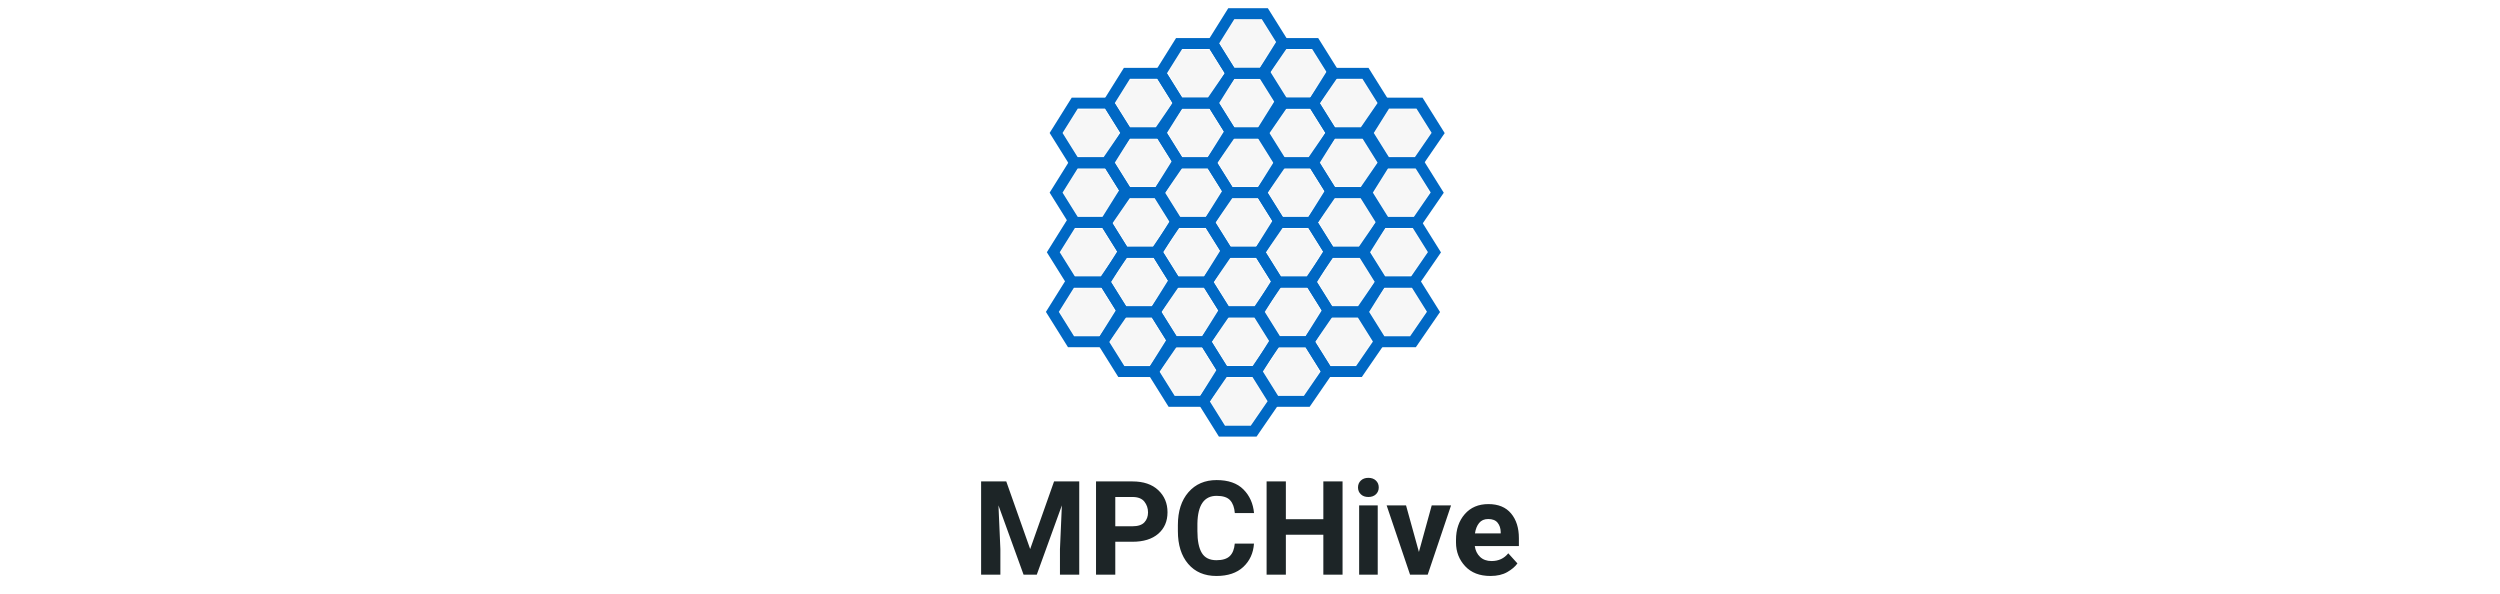
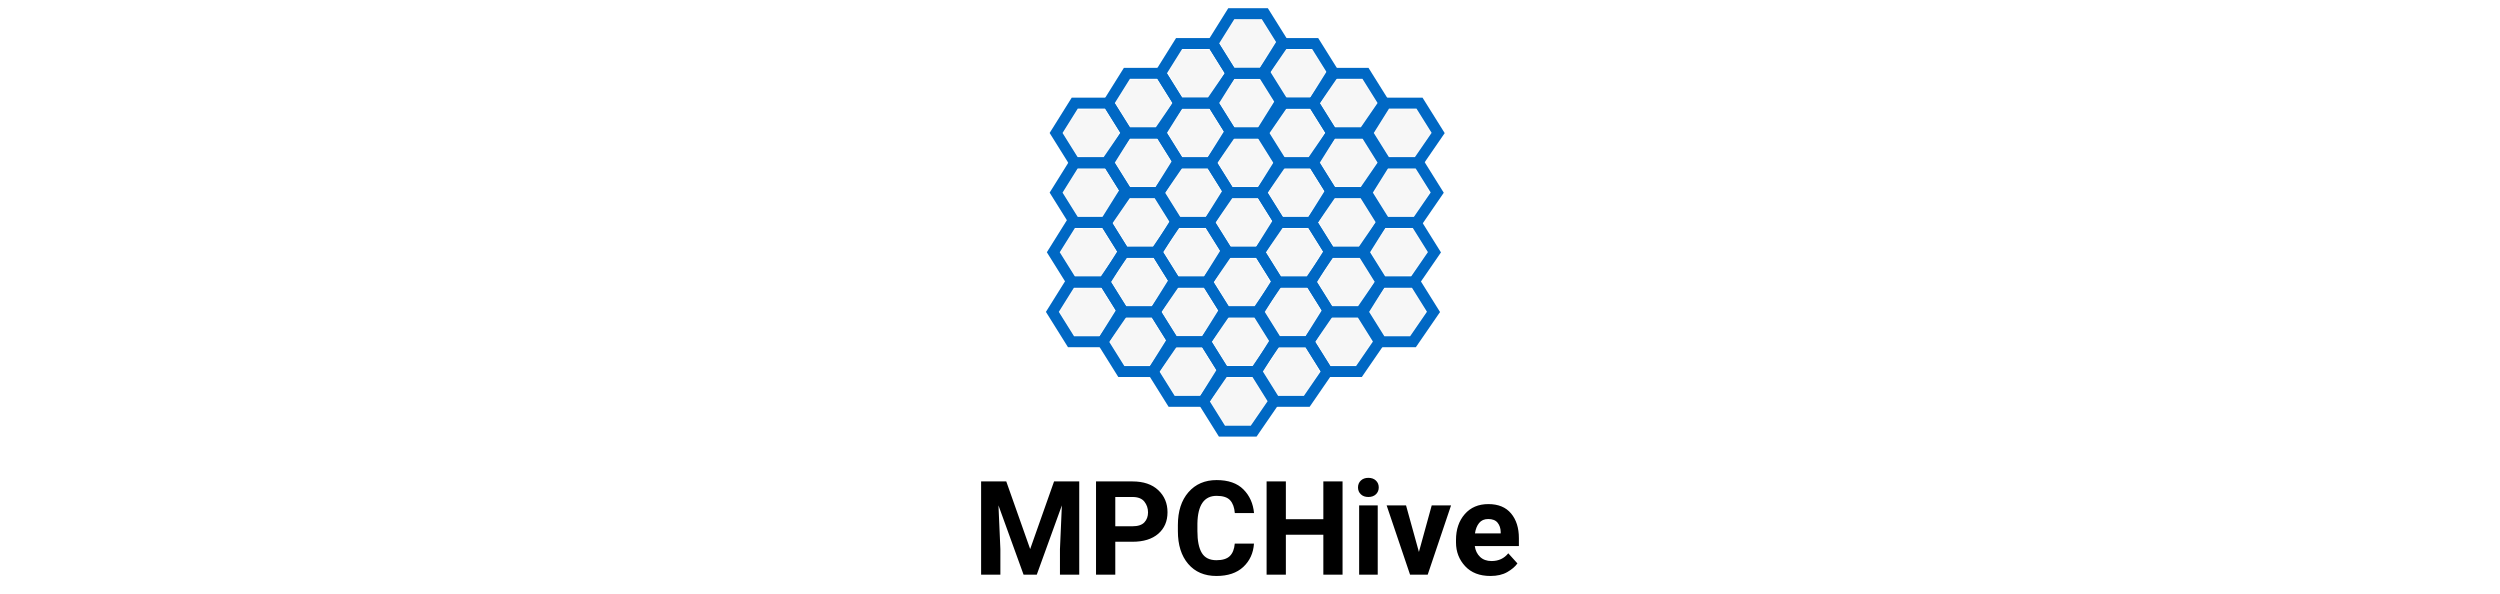
<svg xmlns="http://www.w3.org/2000/svg" width="2286.901" height="543.096" viewBox="0 0 2286.901 543.096" version="1.1" id="svg1920">
  <defs id="defs1924" />
  <rect x="1202.087" y="-540" width="1200" height="600" fill="none" id="rect1918" />
  <g id="g89">
    <rect style="opacity:0;fill:none;fill-opacity:0.192;stroke:none;stroke-width:8.243;stroke-miterlimit:4;stroke-dasharray:none;stroke-opacity:1" id="rect14338" width="2286.901" height="543.096" x="0" y="0" ry="1.4872012e-07" />
    <g id="g88" transform="translate(351.8667,15.91389)">
      <g id="g14445" transform="translate(516.5438,281.3365)">
-         <text x="21.446" y="228.452" font-family="Roboto, Arial, sans-serif" font-size="120px" fill="#2f4046" font-weight="700" id="text1916" style="opacity:1;fill:#1d2527;fill-opacity:1">MPCHive</text>
+         <text x="21.446" y="228.452" font-family="Roboto, Arial, sans-serif" font-size="120px" fill="#2f4046" font-weight="700" id="text1916" style="opacity:1;fill:#000000;fill-opacity:1">MPCHive</text>
      </g>
      <g id="g87" transform="translate(-217.6404,65.67518)">
        <path style="opacity:1;fill:#f2f2f2;fill-opacity:0.591;stroke:none;stroke-width:11.776;stroke-linecap:round;stroke-linejoin:round;stroke-miterlimit:4.1;stroke-dasharray:none;stroke-opacity:1;paint-order:stroke fill markers" d="m 896.656,142.366 c -0.864,-1.041 -4.061,-5.91 -7.103,-10.82 l -5.532,-8.927 4.796,-7.138 c 2.638,-3.926 6.344,-9.126 8.236,-11.554 l 3.44,-4.416 h 10.463 10.463 l 3.954,6.183 c 2.175,3.4 5.215,8.375 6.757,11.054 l 2.803,4.871 -7.465,11.321 -7.465,11.321 H 909.115 c -8.565,0 -11.223,-0.404 -12.459,-1.893 z" id="path40" />
        <path style="opacity:1;fill:#f2f2f2;fill-opacity:0.591;stroke:none;stroke-width:11.776;stroke-linecap:round;stroke-linejoin:round;stroke-miterlimit:4.1;stroke-dasharray:none;stroke-opacity:1;paint-order:stroke fill markers" d="m 892.779,78.126 -6.728,-10.785 5.158,-8.352 c 2.837,-4.593 5.904,-9.544 6.816,-11.001 1.552,-2.48 2.452,-2.647 14.035,-2.605 l 12.376,0.045 6.285,10.221 6.285,10.221 -2.088,3.572 c -1.149,1.964 -4.371,7.149 -7.161,11.521 l -5.073,7.949 h -11.589 -11.589 z" id="path51" />
        <path style="opacity:1;fill:#f2f2f2;fill-opacity:0.591;stroke:none;stroke-width:11.776;stroke-linecap:round;stroke-linejoin:round;stroke-miterlimit:4.1;stroke-dasharray:none;stroke-opacity:1;paint-order:stroke fill markers" d="m 892.89,23.662 -6.816,-11.126 6.64,-10.684 6.64,-10.684 12.541,0.009 12.541,0.009 6.681,10.852 6.681,10.852 -7.357,10.631 -7.357,10.631 -11.689,0.318 -11.689,0.318 z" id="path52" />
        <path style="opacity:1;fill:#f2f2f2;fill-opacity:0.591;stroke:none;stroke-width:11.776;stroke-linecap:round;stroke-linejoin:round;stroke-miterlimit:4.1;stroke-dasharray:none;stroke-opacity:1;paint-order:stroke fill markers" d="m 851.129,60.353 c -0.644,-0.81 -3.812,-5.716 -7.04,-10.903 l -5.869,-9.431 6.665,-10.589 6.665,-10.589 12.453,-0.333 12.453,-0.333 6.62,10.651 c 3.641,5.858 6.62,10.937 6.62,11.288 0,0.35 -3.286,5.379 -7.302,11.174 l -7.302,10.537 h -11.396 c -7.707,0 -11.775,-0.476 -12.567,-1.472 z" id="path53" />
        <path style="opacity:1;fill:#f2f2f2;fill-opacity:0.591;stroke:none;stroke-width:11.776;stroke-linecap:round;stroke-linejoin:round;stroke-miterlimit:4.1;stroke-dasharray:none;stroke-opacity:1;paint-order:stroke fill markers" d="m 844.816,105.276 -6.607,-10.763 6.762,-10.75 6.762,-10.75 12.322,-0.332 12.322,-0.332 6.071,9.899 c 3.339,5.444 6.071,10.204 6.071,10.577 0,0.373 -3.105,5.607 -6.901,11.631 l -6.901,10.952 -11.646,0.316 -11.646,0.316 z" id="path54" />
        <path style="opacity:1;fill:#f2f2f2;fill-opacity:0.591;stroke:none;stroke-width:11.776;stroke-linecap:round;stroke-linejoin:round;stroke-miterlimit:4.1;stroke-dasharray:none;stroke-opacity:1;paint-order:stroke fill markers" d="m 848.774,169.872 c -0.644,-0.81 -3.853,-5.782 -7.131,-11.049 l -5.96,-9.577 6.679,-10.737 6.679,-10.737 h 12.555 12.555 l 6.188,9.715 c 3.403,5.343 6.194,10.347 6.202,11.119 0.008,0.772 -3.121,6.196 -6.953,12.052 l -6.968,10.648 -11.338,0.018 c -7.68,0.013 -11.715,-0.456 -12.509,-1.454 z" id="path55" />
        <path style="opacity:1;fill:#f2f2f2;fill-opacity:0.591;stroke:none;stroke-width:11.776;stroke-linecap:round;stroke-linejoin:round;stroke-miterlimit:4.1;stroke-dasharray:none;stroke-opacity:1;paint-order:stroke fill markers" d="m 844.597,219.333 c -2.175,-3.4 -5.206,-8.359 -6.736,-11.018 l -2.782,-4.836 6.505,-10.473 6.505,-10.473 12.418,-0.333 12.418,-0.333 6.058,9.541 c 3.332,5.248 6.178,10.011 6.325,10.585 0.147,0.574 -2.908,6.101 -6.789,12.283 l -7.056,11.239 h -11.456 -11.456 z" id="path56" />
        <path style="opacity:1;fill:#f2f2f2;fill-opacity:0.591;stroke:none;stroke-width:11.776;stroke-linecap:round;stroke-linejoin:round;stroke-miterlimit:4.1;stroke-dasharray:none;stroke-opacity:1;paint-order:stroke fill markers" d="m 889.347,187.265 -6.826,-11.139 7.15,-10.634 7.15,-10.634 12.04,0.002 12.04,0.002 6.183,9.857 c 3.4,5.421 6.183,10.163 6.183,10.537 0,0.374 -3.105,5.609 -6.901,11.633 l -6.901,10.952 -11.646,0.282 -11.647,0.282 z" id="path57" />
        <path style="opacity:1;fill:#f2f2f2;fill-opacity:0.591;stroke:none;stroke-width:11.776;stroke-linecap:round;stroke-linejoin:round;stroke-miterlimit:4.1;stroke-dasharray:none;stroke-opacity:1;paint-order:stroke fill markers" d="m 890.525,246.418 c -2.175,-3.4 -5.181,-8.316 -6.682,-10.923 l -2.728,-4.741 7.477,-10.863 7.477,-10.863 h 11.415 11.415 l 6.188,9.715 c 3.403,5.343 6.19,10.245 6.193,10.893 0.003,0.648 -3.047,6.079 -6.778,12.071 l -6.783,10.893 h -11.621 -11.621 z" id="path58" />
        <path style="opacity:1;fill:#f2f2f2;fill-opacity:0.591;stroke:none;stroke-width:11.776;stroke-linecap:round;stroke-linejoin:round;stroke-miterlimit:4.1;stroke-dasharray:none;stroke-opacity:1;paint-order:stroke fill markers" d="m 937.585,160.65 c -3.67,-5.882 -6.672,-11.103 -6.672,-11.601 0,-0.498 2.969,-5.489 6.598,-11.091 l 6.598,-10.185 12.539,0.045 12.539,0.045 6.123,9.961 6.123,9.961 -7.291,11.781 -7.291,11.781 h -11.297 -11.297 z" id="path59" />
        <path style="opacity:1;fill:#f2f2f2;fill-opacity:0.591;stroke:none;stroke-width:11.776;stroke-linecap:round;stroke-linejoin:round;stroke-miterlimit:4.1;stroke-dasharray:none;stroke-opacity:1;paint-order:stroke fill markers" d="m 935.445,214.61 -6.655,-10.817 7.243,-10.631 7.243,-10.631 11.776,-0.322 11.776,-0.322 6.297,10.069 c 3.463,5.538 6.017,10.798 5.675,11.689 -0.342,0.891 -3.561,6.177 -7.153,11.745 l -6.532,10.125 -11.508,-0.044 -11.508,-0.044 z" id="path60" />
        <path style="opacity:1;fill:#f2f2f2;fill-opacity:0.591;stroke:none;stroke-width:11.776;stroke-linecap:round;stroke-linejoin:round;stroke-miterlimit:4.1;stroke-dasharray:none;stroke-opacity:1;paint-order:stroke fill markers" d="m 936.489,273.503 c -2.154,-3.4 -5.153,-8.209 -6.663,-10.685 l -2.746,-4.503 7.51,-11.065 7.51,-11.065 11.377,-0.035 11.377,-0.035 6.632,10.511 6.632,10.511 -7.231,11.275 -7.231,11.275 h -11.625 -11.625 z" id="path61" />
        <path style="opacity:1;fill:#f2f2f2;fill-opacity:0.591;stroke:none;stroke-width:11.776;stroke-linecap:round;stroke-linejoin:round;stroke-miterlimit:4.1;stroke-dasharray:none;stroke-opacity:1;paint-order:stroke fill markers" d="m 938.663,105.347 -6.618,-10.649 7.765,-11.137 7.765,-11.137 11.394,0.031 11.394,0.031 5.888,9.635 c 3.238,5.299 6.061,10.045 6.273,10.545 0.212,0.501 -2.703,5.936 -6.477,12.078 l -6.862,11.168 -11.952,0.042 -11.952,0.042 z" id="path62" />
        <path style="opacity:1;fill:#f2f2f2;fill-opacity:0.591;stroke:none;stroke-width:11.776;stroke-linecap:round;stroke-linejoin:round;stroke-miterlimit:4.1;stroke-dasharray:none;stroke-opacity:1;paint-order:stroke fill markers" d="m 943.555,55.643 c -9.35,-14.757 -9.477,-15.036 -8.187,-17.868 0.671,-1.474 3.65,-6.469 6.619,-11.101 l 5.398,-8.421 h 12.255 12.255 l 6.033,9.503 c 3.318,5.227 6.154,9.898 6.3,10.38 0.147,0.482 -2.901,6.01 -6.773,12.283 L 970.415,61.825 h -11.472 -11.472 z" id="path63" />
        <path style="opacity:1;fill:#f2f2f2;fill-opacity:0.591;stroke:none;stroke-width:11.776;stroke-linecap:round;stroke-linejoin:round;stroke-miterlimit:4.1;stroke-dasharray:none;stroke-opacity:1;paint-order:stroke fill markers" d="m 940.977,-3.061 c -3.663,-5.893 -6.498,-11.336 -6.301,-12.094 0.197,-0.758 3.008,-5.726 6.246,-11.04 l 5.888,-9.662 12.667,-0.031 12.667,-0.031 5.094,7.949 c 9.057,14.134 8.994,11.977 0.716,24.531 l -7.314,11.092 h -11.502 -11.502 z" id="path64" />
        <path style="opacity:1;fill:#f2f2f2;fill-opacity:0.591;stroke:none;stroke-width:11.776;stroke-linecap:round;stroke-linejoin:round;stroke-miterlimit:4.1;stroke-dasharray:none;stroke-opacity:1;paint-order:stroke fill markers" d="m 994.799,-20.903 c -0.644,-0.81 -3.92,-5.889 -7.28,-11.287 l -6.109,-9.815 6.895,-10.794 6.895,-10.794 12.018,-0.336 12.018,-0.336 6.477,10.04 c 3.562,5.522 6.477,10.387 6.477,10.812 0,0.424 -3.227,5.993 -7.172,12.376 l -7.172,11.604 h -10.937 c -7.34,0 -11.322,-0.484 -12.108,-1.472 z" id="path65" />
        <path style="opacity:1;fill:#f2f2f2;fill-opacity:0.591;stroke:none;stroke-width:11.776;stroke-linecap:round;stroke-linejoin:round;stroke-miterlimit:4.1;stroke-dasharray:none;stroke-opacity:1;paint-order:stroke fill markers" d="m 988.303,23.673 -6.79,-11.055 6.691,-10.725 6.691,-10.725 h 11.589 11.589 l 5.094,7.949 c 8.463,13.207 8.436,11.249 0.339,24.141 l -7.211,11.482 -10.6,-0.006 -10.6,-0.006 z" id="path66" />
        <path style="opacity:1;fill:#f2f2f2;fill-opacity:0.591;stroke:none;stroke-width:11.776;stroke-linecap:round;stroke-linejoin:round;stroke-miterlimit:4.1;stroke-dasharray:none;stroke-opacity:1;paint-order:stroke fill markers" d="m 989.445,82.728 c -2.175,-3.4 -5.181,-8.316 -6.682,-10.923 l -2.728,-4.741 7.477,-10.863 7.477,-10.863 h 10.661 c 9.779,0 10.798,0.219 12.319,2.65 0.912,1.457 3.991,6.426 6.842,11.043 l 5.183,8.393 -6.677,10.743 -6.677,10.743 h -11.621 -11.621 z" id="path67" />
        <path style="opacity:1;fill:#f2f2f2;fill-opacity:0.591;stroke:none;stroke-width:11.776;stroke-linecap:round;stroke-linejoin:round;stroke-miterlimit:4.1;stroke-dasharray:none;stroke-opacity:1;paint-order:stroke fill markers" d="m 989.043,139.254 c -1.724,-2.753 -4.873,-7.738 -6.996,-11.078 l -3.861,-6.073 7.681,-11.297 7.681,-11.297 h 11.103 11.103 l 6.532,10.126 c 4.151,6.434 6.263,10.828 5.793,12.053 -0.407,1.06 -3.67,6.572 -7.253,12.249 l -6.513,10.322 h -11.067 -11.067 z" id="path68" />
        <path style="opacity:1;fill:#f2f2f2;fill-opacity:0.591;stroke:none;stroke-width:11.776;stroke-linecap:round;stroke-linejoin:round;stroke-miterlimit:4.1;stroke-dasharray:none;stroke-opacity:1;paint-order:stroke fill markers" d="m 983.77,188.177 c -3.488,-5.639 -6.514,-10.66 -6.725,-11.159 -0.211,-0.499 2.937,-5.706 6.996,-11.572 l 7.379,-10.666 11.793,0.333 11.793,0.333 6.257,9.987 c 3.442,5.493 5.997,10.666 5.679,11.495 -0.318,0.829 -3.541,6.006 -7.162,11.504 l -6.583,9.996 h -11.543 -11.543 z" id="path69" />
        <path style="opacity:1;fill:#f2f2f2;fill-opacity:0.591;stroke:none;stroke-width:11.776;stroke-linecap:round;stroke-linejoin:round;stroke-miterlimit:4.1;stroke-dasharray:none;stroke-opacity:1;paint-order:stroke fill markers" d="m 981.401,241.74 -6.627,-10.772 7.405,-10.676 7.405,-10.676 11.662,-0.333 11.662,-0.333 6.695,10.732 6.695,10.732 -7.186,11.093 -7.186,11.093 -11.95,-0.044 -11.95,-0.044 z" id="path70" />
        <path style="opacity:1;fill:#f2f2f2;fill-opacity:0.591;stroke:none;stroke-width:11.776;stroke-linecap:round;stroke-linejoin:round;stroke-miterlimit:4.1;stroke-dasharray:none;stroke-opacity:1;paint-order:stroke fill markers" d="m 984.73,304.122 c -1.556,-2.105 -4.815,-7.103 -7.243,-11.106 l -4.414,-7.279 7.478,-10.974 7.478,-10.974 h 11.643 11.643 l 6.803,10.791 6.803,10.791 -7.773,11.289 -7.773,11.289 h -10.908 -10.908 z" id="path71" />
        <path style="opacity:1;fill:#f2f2f2;fill-opacity:0.591;stroke:none;stroke-width:11.776;stroke-linecap:round;stroke-linejoin:round;stroke-miterlimit:4.1;stroke-dasharray:none;stroke-opacity:1;paint-order:stroke fill markers" d="m 1028.114,268.959 -6.667,-10.727 7.293,-11.059 7.292,-11.059 11.915,0.037 11.915,0.037 6.477,10.67 c 3.562,5.868 6.321,11.223 6.129,11.899 -0.191,0.676 -3.371,5.661 -7.066,11.079 l -6.718,9.85 -11.952,9e-5 -11.952,9e-5 z" id="path72" />
        <path style="opacity:1;fill:#f2f2f2;fill-opacity:0.591;stroke:none;stroke-width:11.776;stroke-linecap:round;stroke-linejoin:round;stroke-miterlimit:4.1;stroke-dasharray:none;stroke-opacity:1;paint-order:stroke fill markers" d="m 1033.793,220.51 c -1.724,-2.753 -4.821,-7.657 -6.881,-10.899 l -3.746,-5.894 6.981,-10.887 6.981,-10.887 h 12.133 12.133 l 6.033,9.503 c 3.318,5.227 6.154,9.898 6.3,10.38 0.147,0.482 -2.901,6.01 -6.773,12.283 l -7.04,11.406 h -11.493 -11.493 z" id="path73" />
        <path style="opacity:1;fill:#f2f2f2;fill-opacity:0.591;stroke:none;stroke-width:11.776;stroke-linecap:round;stroke-linejoin:round;stroke-miterlimit:4.1;stroke-dasharray:none;stroke-opacity:1;paint-order:stroke fill markers" d="m 1034.971,166.34 c -1.724,-2.753 -4.861,-7.72 -6.971,-11.039 l -3.835,-6.034 7.25,-10.7 7.25,-10.7 11.953,-0.048 11.953,-0.048 6.188,9.715 c 3.404,5.343 6.194,10.277 6.202,10.964 0.01,0.687 -3.121,6.116 -6.953,12.065 l -6.968,10.817 -11.467,0.006 -11.467,0.006 z" id="path74" />
        <path style="opacity:1;fill:#f2f2f2;fill-opacity:0.591;stroke:none;stroke-width:11.776;stroke-linecap:round;stroke-linejoin:round;stroke-miterlimit:4.1;stroke-dasharray:none;stroke-opacity:1;paint-order:stroke fill markers" d="m 1035.409,109.814 c -2.154,-3.4 -5.152,-8.209 -6.663,-10.685 l -2.746,-4.503 7.51,-11.065 7.51,-11.065 11.364,-0.036 11.364,-0.036 6.188,9.715 c 3.403,5.343 6.194,10.313 6.202,11.043 0.01,0.73 -3.036,6.162 -6.764,12.071 l -6.779,10.743 h -11.635 -11.635 z" id="path75" />
        <path style="opacity:1;fill:#f2f2f2;fill-opacity:0.591;stroke:none;stroke-width:11.776;stroke-linecap:round;stroke-linejoin:round;stroke-miterlimit:4.1;stroke-dasharray:none;stroke-opacity:1;paint-order:stroke fill markers" d="m 1034.292,51.053 -6.701,-10.773 7.304,-10.719 7.304,-10.719 h 11.077 11.077 l 6.306,10.01 c 3.469,5.505 6.111,10.805 5.871,11.776 -0.24,0.972 -3.46,6.138 -7.157,11.482 l -6.721,9.715 h -10.829 -10.829 z" id="path76" />
        <path style="opacity:1;fill:#f2f2f2;fill-opacity:0.591;stroke:none;stroke-width:11.776;stroke-linecap:round;stroke-linejoin:round;stroke-miterlimit:4.1;stroke-dasharray:none;stroke-opacity:1;paint-order:stroke fill markers" d="m 1035.774,-4.036 -7.278,-11.775 6.851,-10.006 6.851,-10.006 11.953,-0.047 11.953,-0.047 6.006,9.46 c 3.303,5.203 6.006,9.946 6.006,10.539 0,0.594 -3.105,6.008 -6.901,12.032 l -6.901,10.952 -10.631,0.337 -10.631,0.337 z" id="path77" />
        <path style="opacity:1;fill:#f2f2f2;fill-opacity:0.591;stroke:none;stroke-width:11.776;stroke-linecap:round;stroke-linejoin:round;stroke-miterlimit:4.1;stroke-dasharray:none;stroke-opacity:1;paint-order:stroke fill markers" d="m 1086.654,33.268 c -0.644,-0.81 -3.819,-5.727 -7.056,-10.928 l -5.885,-9.456 7.207,-10.563 7.207,-10.563 11.926,-0.334 11.926,-0.334 6.715,10.805 6.715,10.805 -7.455,10.986 -7.455,10.986 -11.338,0.036 c -7.698,0.024 -11.714,-0.437 -12.509,-1.436 z" id="path78" />
        <path style="opacity:1;fill:#f2f2f2;fill-opacity:0.591;stroke:none;stroke-width:11.776;stroke-linecap:round;stroke-linejoin:round;stroke-miterlimit:4.1;stroke-dasharray:none;stroke-opacity:1;paint-order:stroke fill markers" d="m 1082.807,82.165 c -2.256,-3.71 -5.262,-8.639 -6.679,-10.954 l -2.577,-4.208 6.958,-10.832 6.958,-10.832 h 12.206 12.206 l 6.715,10.764 c 3.693,5.92 6.563,11.087 6.378,11.482 -0.186,0.395 -3.464,5.355 -7.286,11.022 l -6.948,10.304 h -11.913 -11.913 z" id="path79" />
        <path style="opacity:1;fill:#f2f2f2;fill-opacity:0.591;stroke:none;stroke-width:11.776;stroke-linecap:round;stroke-linejoin:round;stroke-miterlimit:4.1;stroke-dasharray:none;stroke-opacity:1;paint-order:stroke fill markers" d="m 1084.963,142.198 c -0.969,-1.133 -4.272,-6.147 -7.342,-11.142 l -5.58,-9.081 7.454,-10.939 7.454,-10.939 h 11.643 11.643 l 6.803,10.791 6.803,10.791 -7.773,11.289 -7.773,11.289 h -10.785 c -8.815,0 -11.107,-0.376 -12.546,-2.061 z" id="path80" />
        <path style="opacity:1;fill:#f2f2f2;fill-opacity:0.591;stroke:none;stroke-width:11.776;stroke-linecap:round;stroke-linejoin:round;stroke-miterlimit:4.1;stroke-dasharray:none;stroke-opacity:1;paint-order:stroke fill markers" d="m 1077.767,187.265 -6.826,-11.139 7.15,-10.634 7.15,-10.634 h 12.14 12.14 l 6.67,10.692 6.67,10.692 -7.358,10.799 -7.358,10.799 -11.776,0.282 -11.776,0.282 z" id="path81" />
        <path style="opacity:1;fill:#f2f2f2;fill-opacity:0.591;stroke:none;stroke-width:11.776;stroke-linecap:round;stroke-linejoin:round;stroke-miterlimit:4.1;stroke-dasharray:none;stroke-opacity:1;paint-order:stroke fill markers" d="m 1078.945,246.418 c -2.175,-3.4 -5.181,-8.316 -6.682,-10.923 l -2.728,-4.741 7.504,-10.901 7.504,-10.901 11.694,0.333 11.694,0.333 6.303,10.01 c 3.467,5.505 6.107,10.805 5.868,11.776 -0.24,0.972 -3.46,6.138 -7.157,11.482 l -6.721,9.715 h -11.663 -11.663 z" id="path82" />
        <path style="opacity:1;fill:#f2f2f2;fill-opacity:0.591;stroke:none;stroke-width:11.776;stroke-linecap:round;stroke-linejoin:round;stroke-miterlimit:4.1;stroke-dasharray:none;stroke-opacity:1;paint-order:stroke fill markers" d="m 1128.405,219.333 c -2.175,-3.4 -5.206,-8.359 -6.736,-11.018 l -2.782,-4.836 6.505,-10.473 6.505,-10.473 12.543,-0.334 12.543,-0.334 5.423,8.461 c 8.889,13.868 8.856,12.298 0.511,24.483 l -7.334,10.708 h -11.611 -11.611 z" id="path83" />
        <path style="opacity:1;fill:#f2f2f2;fill-opacity:0.591;stroke:none;stroke-width:11.776;stroke-linecap:round;stroke-linejoin:round;stroke-miterlimit:4.1;stroke-dasharray:none;stroke-opacity:1;paint-order:stroke fill markers" d="m 972.664,304.119 -8.298,-13.245 -14.679,-0.327 -14.679,-0.327 -8.285,-13.215 -8.285,-13.215 -14.728,-0.328 -14.728,-0.328 -8.181,-13.461 -8.181,-13.461 -14.243,-0.048 c -12.075,-0.041 -14.51,-0.362 -15.992,-2.109 -0.962,-1.133 -5.723,-8.437 -10.58,-16.23 l -8.831,-14.169 8.693,-13.89 8.693,-13.89 -2.215,-3.736 c -1.218,-2.055 -4.921,-8.047 -8.228,-13.315 l -6.013,-9.578 8.732,-13.974 c 4.803,-7.686 8.742,-14.602 8.754,-15.37 0.012,-0.768 -3.366,-6.796 -7.508,-13.396 l -7.53,-12 8.207,-12.995 c 4.836,-7.657 7.985,-13.844 7.667,-15.062 -0.297,-1.136 -3.843,-7.372 -7.879,-13.858 -4.036,-6.485 -7.28,-12.227 -7.208,-12.76 0.072,-0.533 4.497,-7.99 9.834,-16.572 l 9.703,-15.604 15.327,-0.003 15.327,-0.003 8.296,-13.245 8.296,-13.245 15.751,-0.589 15.751,-0.589 8.23,-13.248 8.23,-13.248 15.416,-0.008 15.416,-0.008 8.243,-13.5 8.243,-13.5 h 18.253 18.253 l 8.243,13.5 8.243,13.5 14.72,0.043 14.72,0.043 8.243,13.5 8.243,13.5 14.72,0.043 14.72,0.043 8.243,13.476 8.243,13.476 16.418,0.326 16.418,0.326 8.55,13.543 c 4.702,7.448 9.17,14.689 9.928,16.089 1.223,2.261 0.366,4.006 -7.653,15.578 -7.777,11.222 -8.852,13.366 -7.742,15.44 0.709,1.325 4.443,7.415 8.298,13.534 3.855,6.119 7.009,11.634 7.009,12.255 0,0.621 -3.967,6.863 -8.815,13.871 -4.848,7.008 -8.823,13.377 -8.832,14.153 -0.01,0.776 3.19,6.501 7.11,12.724 3.92,6.222 7.398,12.018 7.728,12.879 0.33,0.861 -3.426,7.43 -8.348,14.597 l -8.949,13.031 8.72,13.897 8.72,13.897 -10.901,15.898 -10.901,15.898 -15.735,0.372 -15.735,0.371 -8.936,13.171 -8.936,13.171 -14.738,0.328 -14.738,0.328 -9.227,13.509 -9.227,13.509 h -14.96 -14.96 l -9.254,13.539 -9.254,13.539 -17.076,10e-4 -17.076,0.001 z m 45.131,-7.063 c 4.032,-5.991 7.33,-11.284 7.329,-11.763 -8e-4,-0.478 -2.97,-5.645 -6.597,-11.482 l -6.596,-10.612 h -12.216 -12.216 l -7.066,10.509 c -3.886,5.78 -7.212,11.03 -7.391,11.668 -0.178,0.637 2.59,5.96 6.153,11.829 l 6.477,10.67 12.396,0.037 12.396,0.037 z m -46.75,-27.38 c 3.764,-5.829 6.872,-11.329 6.908,-12.221 0.035,-0.892 -2.718,-6.071 -6.118,-11.509 l -6.183,-9.886 -12.365,0.321 -12.365,0.321 -7.43,10.904 -7.43,10.904 6.841,11.163 6.841,11.163 12.229,-0.281 12.229,-0.281 z m 95.058,0.651 c 4.016,-5.795 7.302,-11.17 7.302,-11.943 0,-0.774 -2.962,-6.101 -6.582,-11.838 l -6.582,-10.432 -12.554,0.028 -12.554,0.028 -7.284,11.037 -7.284,11.037 7.076,11.31 7.076,11.31 h 12.043 12.043 z M 924.888,242.522 c 3.961,-6.191 7.203,-11.823 7.203,-12.516 0,-0.693 -2.782,-5.695 -6.183,-11.116 l -6.183,-9.857 -12.365,0.034 -12.365,0.034 -7.5,11.051 -7.5,11.051 6.911,11.246 6.911,11.246 11.934,0.042 11.934,0.042 z m 94.226,0.163 c 3.953,-6.102 7.187,-11.654 7.187,-12.338 0,-0.684 -2.782,-5.756 -6.183,-11.27 l -6.183,-10.026 -12.462,-0.01 -12.462,-0.01 -7.263,10.499 c -3.995,5.774 -7.263,10.897 -7.263,11.383 0,1.106 10.35,18.016 12.735,20.807 1.454,1.701 3.763,2.061 13.234,2.061 h 11.473 z m 94.862,0.033 c 4.242,-6.084 7.712,-11.377 7.712,-11.763 0,-0.386 -2.968,-5.477 -6.596,-11.313 l -6.596,-10.612 -12.541,0.017 -12.541,0.017 -7.459,10.993 -7.459,10.993 4.044,6.36 c 2.224,3.498 5.455,8.612 7.179,11.365 l 3.135,5.005 h 11.704 11.704 z M 878.364,215.937 c 3.807,-5.91 7.115,-11.604 7.351,-12.654 0.236,-1.05 -2.404,-6.414 -5.867,-11.919 l -6.297,-10.01 -12.546,-0.334 -12.546,-0.334 -7.042,10.933 c -3.873,6.013 -7.042,11.463 -7.042,12.111 0,0.648 3.157,6.079 7.016,12.071 l 7.016,10.893 11.517,-0.006 11.517,-0.006 z m 94.486,-1.135 7.716,-11.891 -4.393,-7.246 c -2.416,-3.985 -5.681,-8.986 -7.254,-11.114 l -2.861,-3.869 -11.39,0.336 -11.39,0.336 -7.308,10.599 c -4.019,5.829 -7.332,11.084 -7.361,11.677 -0.06,1.217 9.974,17.833 12.683,21.002 1.445,1.691 3.743,2.061 12.801,2.061 h 11.04 z m 91.833,4.289 c 2.703,-3.857 6.123,-9.226 7.601,-11.931 l 2.687,-4.918 -6.776,-10.738 -6.776,-10.738 -11.377,0.018 c -6.257,0.01 -11.971,0.407 -12.698,0.883 -2.604,1.705 -14.777,21.607 -14.175,23.175 0.338,0.881 3.566,6.177 7.174,11.769 l 6.559,10.167 11.434,-0.337 11.434,-0.337 z m 98.801,-3.702 c 4.305,-6.217 7.562,-11.995 7.238,-12.839 -0.324,-0.844 -3.54,-6.109 -7.146,-11.699 l -6.557,-10.165 -12.598,0.334 -12.598,0.334 -6.973,11.086 -6.973,11.086 2.125,3.634 c 1.169,1.999 4.408,7.212 7.198,11.583 l 5.073,7.949 h 11.693 11.693 z m -236.187,-28.601 7.195,-11.642 -6.695,-10.732 -6.695,-10.733 h -12.14 -12.14 l -7.096,10.553 c -3.903,5.804 -7.096,11.179 -7.096,11.943 0,0.764 2.962,6.084 6.582,11.821 l 6.582,10.432 h 12.154 12.154 z m 94.201,0.316 7.247,-11.327 -6.869,-10.754 -6.869,-10.754 -11.96,-0.335 -11.96,-0.335 -7.094,10.55 c -3.901,5.802 -7.239,11.055 -7.418,11.673 -0.178,0.618 2.59,5.955 6.153,11.862 l 6.477,10.739 12.523,0.004 12.523,0.004 z m 94.272,0.773 c 3.903,-5.804 7.096,-11.098 7.096,-11.763 0,-0.665 -2.968,-5.985 -6.596,-11.821 l -6.596,-10.612 h -12.216 -12.216 l -7.096,10.553 c -3.903,5.804 -7.096,11.174 -7.096,11.932 0,1.378 1.747,4.461 9.109,16.082 l 3.917,6.183 h 12.299 12.299 z M 880.296,160.617 c 3.874,-5.9 7.044,-11.275 7.044,-11.943 0,-0.669 -2.962,-5.91 -6.582,-11.647 L 874.176,126.595 h -12.73 -12.73 l -6.596,10.612 c -3.628,5.837 -6.596,11.211 -6.596,11.943 0,0.732 2.962,6.025 6.582,11.763 l 6.582,10.432 h 12.281 12.281 z m 94.21,-0.166 c 3.859,-5.991 7.023,-11.56 7.03,-12.376 0.008,-0.816 -2.889,-5.982 -6.437,-11.482 l -6.45,-9.999 h -12.236 -12.236 l -7.336,11.126 -7.336,11.126 6.886,11.207 6.886,11.207 12.106,0.042 12.106,0.042 z m 94.21,0.166 c 3.874,-5.9 7.044,-11.275 7.044,-11.943 0,-0.669 -2.962,-5.91 -6.582,-11.647 l -6.582,-10.432 -11.965,0.017 -11.965,0.017 -7.498,11.05 c -4.124,6.078 -7.304,11.525 -7.066,12.105 0.238,0.58 3.286,5.668 6.774,11.307 l 6.342,10.252 h 12.228 12.228 z m 96.214,-0.7 7.501,-10.838 -6.887,-10.948 -6.887,-10.948 -12.892,-0.318 -12.892,-0.318 -6.771,10.645 c -3.724,5.855 -6.771,11.24 -6.771,11.966 0,0.727 2.973,6.033 6.606,11.792 l 6.607,10.47 12.442,-0.333 12.442,-0.333 z M 927.969,133.479 c 3.886,-5.909 7.226,-11.15 7.421,-11.646 0.195,-0.497 -2.64,-5.722 -6.301,-11.613 l -6.657,-10.71 -11.952,0.041 -11.952,0.041 -7.58,11.322 -7.58,11.322 2.779,4.83 c 1.528,2.656 4.558,7.612 6.733,11.012 l 3.954,6.183 12.034,-0.018 12.034,-0.018 z m 94.618,-0.986 7.47,-11.766 -6.694,-10.608 -6.694,-10.608 h -12.104 -12.104 l -7.339,11.13 c -4.036,6.121 -7.153,11.576 -6.927,12.123 0.227,0.546 3.266,5.607 6.753,11.245 l 6.342,10.252 h 11.913 11.913 z m 94.129,0.873 c 4.032,-5.991 7.33,-11.284 7.329,-11.763 -8e-4,-0.478 -2.98,-5.662 -6.621,-11.52 l -6.62,-10.651 -12.38,0.333 -12.38,0.333 -7.438,10.963 -7.438,10.963 3.886,6.113 c 2.137,3.362 5.297,8.365 7.021,11.118 l 3.135,5.005 h 12.087 12.087 z m -234.387,-28.7 7.443,-11.919 -6.22,-10.117 -6.22,-10.117 -13.13,-0.045 -13.13,-0.045 -6.67,10.732 c -4.075,6.556 -6.391,11.46 -5.953,12.601 0.394,1.028 3.475,6.279 6.846,11.67 l 6.129,9.801 11.731,-0.322 11.731,-0.322 z m 87.645,10.447 c 0.958,-1.133 4.518,-6.455 7.911,-11.826 l 6.169,-9.765 -6.656,-10.549 -6.656,-10.549 h -12.229 -12.229 l -7.096,10.553 c -3.903,5.804 -7.096,11.179 -7.096,11.943 0,0.764 2.962,6.084 6.582,11.821 l 6.582,10.432 h 11.488 c 9.493,0 11.791,-0.358 13.231,-2.061 z m 99.992,-9.127 c 3.764,-5.829 6.872,-11.329 6.908,-12.221 0.035,-0.892 -2.718,-6.058 -6.118,-11.48 l -6.183,-9.857 -12.365,0.026 -12.365,0.026 -7.356,11.144 -7.355,11.144 3.941,6.198 c 2.167,3.409 5.363,8.469 7.101,11.244 l 3.161,5.046 11.894,-0.335 11.894,-0.335 z m 97.114,-0.033 7.823,-11.22 -6.749,-11.155 -6.749,-11.155 h -13.263 -13.263 l -6.67,10.732 c -4.075,6.556 -6.391,11.46 -5.953,12.601 0.394,1.028 3.475,6.266 6.846,11.64 l 6.129,9.772 12.013,0.002 12.013,0.002 z M 928.981,80.373 c 9.901,-15.368 9.691,-13.123 2.314,-24.773 l -6.497,-10.261 h -12.877 -12.876 l -6.985,10.875 c -6.369,9.915 -6.842,11.092 -5.367,13.344 0.89,1.358 4.126,6.533 7.191,11.5 l 5.573,9.031 h 11.632 11.632 z m 94.837,-1.652 7.112,-11.367 -2.609,-4.262 c -1.435,-2.344 -4.455,-7.297 -6.712,-11.008 l -4.102,-6.746 -11.796,0.017 -11.795,0.017 -7.459,10.993 -7.459,10.993 4.044,6.36 c 2.224,3.498 5.455,8.612 7.179,11.365 l 3.135,5.005 h 11.675 11.675 z m 94.075,0.961 c 3.959,-5.723 7.361,-10.99 7.558,-11.705 0.197,-0.714 -2.556,-6.099 -6.118,-11.967 l -6.477,-10.668 -13.135,-0.002 -13.135,-0.002 -6.031,9.402 c -3.317,5.171 -6.335,10.193 -6.705,11.159 -0.382,0.996 2.308,6.61 6.212,12.967 l 6.886,11.21 11.873,0.006 11.873,0.006 z M 882.698,52.212 c 4.065,-5.935 7.391,-11.434 7.391,-12.221 0,-0.787 -3.05,-6.264 -6.778,-12.173 l -6.778,-10.743 -12.554,0.006 -12.554,0.006 -6.771,11.024 c -3.724,6.063 -6.771,11.448 -6.771,11.966 0,1.149 10.282,17.994 12.735,20.865 1.454,1.701 3.763,2.061 13.226,2.061 h 11.465 z m 92.486,3.189 c 2.703,-3.857 6.123,-9.226 7.601,-11.931 l 2.687,-4.918 -6.776,-10.738 -6.776,-10.738 h -12.253 -12.253 l -6.614,10.252 c -3.638,5.639 -6.853,10.876 -7.146,11.639 -0.293,0.763 1.276,4.23 3.486,7.706 2.21,3.476 5.441,8.591 7.18,11.367 l 3.162,5.047 11.394,-0.337 11.394,-0.337 z m 95.398,-3.715 7.89,-11.316 -2.163,-3.698 c -1.19,-2.034 -4.458,-7.295 -7.264,-11.691 l -5.101,-7.993 -10.821,0.338 -10.821,0.338 -7.412,10.524 c -4.076,5.788 -7.412,11.203 -7.412,12.032 0,1.708 11.627,20.554 13.499,21.881 0.671,0.476 5.832,0.873 11.468,0.883 l 10.247,0.018 z m 89.425,10.415 c 1.977,-1.398 15.067,-20.651 15.067,-22.161 0,-0.759 -3.05,-6.214 -6.779,-12.123 l -6.779,-10.743 h -12.565 c -11.758,0 -12.671,0.17 -14.211,2.65 -0.905,1.457 -4.156,6.661 -7.224,11.563 l -5.578,8.914 6.057,9.462 c 9.117,14.241 7.763,13.341 20.038,13.321 5.912,-0.01 11.3,-0.407 11.973,-0.883 z M 930.974,24.051 c 4.602,-6.844 6.923,-11.377 6.454,-12.601 -0.404,-1.052 -3.492,-6.309 -6.863,-11.684 l -6.129,-9.772 -12.573,-0.002 -12.573,-0.002 -7.047,11.264 -7.047,11.264 5.935,9.639 c 3.264,5.301 6.462,10.301 7.105,11.111 0.8,1.008 5.016,1.472 13.36,1.472 h 12.19 z m 93.266,-0.347 c 3.724,-6.063 6.771,-11.637 6.771,-12.388 0,-1.442 -8.603,-15.765 -11.571,-19.265 -1.443,-1.702 -3.744,-2.061 -13.206,-2.061 h -11.458 l -7.111,11.305 -7.111,11.305 3.855,6.065 c 2.12,3.336 5.266,8.317 6.99,11.07 l 3.135,5.005 11.467,-0.006 11.467,-0.006 z m 94.809,-0.37 7.37,-10.817 -6.912,-10.969 -6.912,-10.969 -12.235,-0.282 -12.235,-0.282 -7.36,11.025 c -4.048,6.064 -7.36,11.433 -7.36,11.93 0,0.498 2.973,5.617 6.607,11.375 l 6.606,10.47 12.53,-0.333 12.53,-0.333 z m -140.135,-26.905 7.372,-11.17 -6.846,-10.883 -6.846,-10.883 -12.892,-0.326 c -12.313,-0.312 -12.966,-0.206 -14.561,2.355 -0.918,1.475 -4.026,6.497 -6.905,11.159 l -5.236,8.478 6.905,11.241 6.905,11.241 12.365,-0.022 12.365,-0.022 z m 93.254,-0.546 7.369,-11.772 -6.402,-10.309 -6.402,-10.309 -12.359,-0.332 -12.359,-0.332 -6.875,10.331 c -3.781,5.682 -6.862,10.866 -6.845,11.52 0.017,0.654 3.107,6.091 6.868,12.082 l 6.838,10.893 h 11.4 11.399 z m -46.055,-27.121 7.466,-11.784 -6.39,-10.285 -6.39,-10.285 h -13.308 -13.308 l -6.762,10.727 -6.762,10.727 7.037,11.353 7.037,11.353 11.958,-0.012 11.958,-0.012 z" id="path84" />
        <path style="opacity:1;fill:#f2f2f2;fill-opacity:0.591;stroke:none;stroke-width:11.776;stroke-linecap:round;stroke-linejoin:round;stroke-miterlimit:4.1;stroke-dasharray:none;stroke-opacity:1;paint-order:stroke fill markers" d="m 1129.571,165.086 c -7.391,-11.667 -9.061,-14.636 -9.061,-16.112 0,-0.816 2.782,-5.932 6.183,-11.369 l 6.183,-9.885 12.855,0.32 12.855,0.32 6.429,10.351 6.429,10.351 -6.918,10.105 c -3.805,5.558 -7.448,10.262 -8.096,10.455 -0.648,0.193 -6.085,0.625 -12.083,0.961 l -10.905,0.61 z" id="path85" />
        <path style="opacity:1;fill:#f2f2f2;fill-opacity:0.591;stroke:none;stroke-width:11.776;stroke-linecap:round;stroke-linejoin:round;stroke-miterlimit:4.1;stroke-dasharray:none;stroke-opacity:1;paint-order:stroke fill markers" d="m 1129.342,106.273 c -3.239,-5.314 -6.061,-10.345 -6.273,-11.18 -0.212,-0.835 2.618,-6.277 6.288,-12.094 l 6.673,-10.576 h 12.141 12.141 l 6.67,10.732 c 3.669,5.903 6.437,11.335 6.152,12.071 -0.285,0.736 -3.533,5.71 -7.218,11.054 l -6.699,9.715 -11.993,-0.03 -11.993,-0.03 z" id="path86" />
        <path style="opacity:1;fill:#f2f2f2;fill-opacity:0.591;stroke:none;stroke-width:11.776;stroke-linecap:round;stroke-linejoin:round;stroke-miterlimit:4.1;stroke-dasharray:none;stroke-opacity:1;paint-order:stroke fill markers" d="m 1135.714,59.932 c -0.864,-1.041 -4.07,-5.926 -7.124,-10.854 l -5.553,-8.961 2.564,-4.186 c 1.41,-2.302 4.41,-7.222 6.666,-10.932 l 4.102,-6.746 h 12.481 12.481 l 6.783,10.761 6.783,10.761 -7.469,11.007 -7.469,11.007 -11.338,0.017 c -8.993,0.014 -11.662,-0.374 -12.909,-1.876 z" id="path87" />
        <path style="fill:none;stroke:#0068c4;stroke-width:10;stroke-linecap:butt;stroke-linejoin:miter;stroke-dasharray:none;stroke-opacity:1" d="m 937.549,285.547 h 28.983 l 18.753,-27.278 -17.049,-27.278 h -30.688 l -17.049,27.278 z" id="path1" />
        <path style="fill:none;stroke:#0068c4;stroke-width:10;stroke-linecap:butt;stroke-linejoin:miter;stroke-dasharray:none;stroke-opacity:1" d="m 939.254,230.991 h 28.983 l 18.753,-27.278 -17.049,-27.278 h -30.688 l -17.049,27.278 z" id="path2" />
        <path style="fill:none;stroke:#0068c4;stroke-width:10;stroke-linecap:butt;stroke-linejoin:miter;stroke-dasharray:none;stroke-opacity:1" d="m 985.285,258.269 h 28.983 l 18.753,-27.278 -17.049,-27.278 h -30.688 l -17.049,27.278 z" id="path3" />
        <path style="fill:none;stroke:#0068c4;stroke-width:10;stroke-linecap:butt;stroke-linejoin:miter;stroke-dasharray:none;stroke-opacity:1" d="m 986.99,203.714 h 28.983 l 18.753,-27.278 -17.049,-27.278 h -30.688 l -17.049,27.278 z" id="path4" />
        <path style="fill:none;stroke:#0068c4;stroke-width:10;stroke-linecap:butt;stroke-linejoin:miter;stroke-dasharray:none;stroke-opacity:1" d="m 983.58,312.825 h 28.983 l 18.753,-27.278 -17.049,-27.278 h -30.687 l -17.049,27.278 z" id="path5" />
        <path style="fill:none;stroke:#0068c4;stroke-width:10;stroke-linecap:butt;stroke-linejoin:miter;stroke-dasharray:none;stroke-opacity:1" d="m 1032.169,285.547 h 28.983 l 18.754,-27.278 -17.049,-27.278 h -30.688 l -17.049,27.278 z" id="path6" />
        <path style="fill:none;stroke:#0068c4;stroke-width:10;stroke-linecap:butt;stroke-linejoin:miter;stroke-dasharray:none;stroke-opacity:1" d="m 1033.874,230.991 h 28.983 l 18.753,-27.278 -17.049,-27.278 h -30.688 l -17.049,27.278 z" id="path7" />
        <path style="fill:none;stroke:#0068c4;stroke-width:10;stroke-linecap:butt;stroke-linejoin:miter;stroke-dasharray:none;stroke-opacity:1" d="m 1034.726,176.436 h 28.983 l 18.753,-27.278 -17.049,-27.278 h -30.688 l -17.049,27.278 z" id="path8" />
        <path style="fill:none;stroke:#0068c4;stroke-width:10;stroke-linecap:butt;stroke-linejoin:miter;stroke-dasharray:none;stroke-opacity:1" d="m 988.695,149.158 h 28.983 l 18.753,-27.278 -17.049,-27.278 h -30.687 l -17.049,27.278 z" id="path9" />
        <path style="fill:none;stroke:#0068c4;stroke-width:10;stroke-linecap:butt;stroke-linejoin:miter;stroke-dasharray:none;stroke-opacity:1" d="m 940.959,176.436 h 28.983 l 18.753,-27.278 -17.049,-27.278 h -30.688 l -17.049,27.278 z" id="path10" />
        <path style="fill:none;stroke:#0068c4;stroke-width:10;stroke-linecap:butt;stroke-linejoin:miter;stroke-dasharray:none;stroke-opacity:1" d="m 893.222,203.714 h 28.983 l 18.753,-27.278 -17.049,-27.278 h -30.688 l -17.049,27.278 z" id="path11" />
        <path style="fill:none;stroke:#0068c4;stroke-width:10;stroke-linecap:butt;stroke-linejoin:miter;stroke-dasharray:none;stroke-opacity:1" d="m 891.518,258.269 h 28.983 l 18.753,-27.278 -17.049,-27.278 h -30.688 l -17.049,27.278 z" id="path12" />
        <path style="fill:none;stroke:#0068c4;stroke-width:10;stroke-linecap:butt;stroke-linejoin:miter;stroke-dasharray:none;stroke-opacity:1" d="m 894.075,149.158 h 28.983 l 18.753,-27.278 -17.049,-27.278 h -30.688 l -17.049,27.278 z" id="path13" />
        <path style="fill:none;stroke:#0068c4;stroke-width:10;stroke-linecap:butt;stroke-linejoin:miter;stroke-dasharray:none;stroke-opacity:1" d="m 942.664,121.88 h 28.983 l 18.753,-27.278 -17.049,-27.278 h -30.688 l -17.049,27.278 z" id="path14" />
        <path style="fill:none;stroke:#0068c4;stroke-width:10;stroke-linecap:butt;stroke-linejoin:miter;stroke-dasharray:none;stroke-opacity:1" d="m 990.4,94.602 h 28.983 l 18.753,-27.278 -17.049,-27.278 h -30.687 l -17.049,27.278 z" id="path15" />
        <path style="fill:none;stroke:#0068c4;stroke-width:10;stroke-linecap:butt;stroke-linejoin:miter;stroke-dasharray:none;stroke-opacity:1" d="m 1036.431,121.88 h 28.983 l 18.753,-27.278 -17.049,-27.278 h -30.688 l -17.049,27.278 z" id="path16" />
        <path style="fill:none;stroke:#0068c4;stroke-width:10;stroke-linecap:butt;stroke-linejoin:miter;stroke-dasharray:none;stroke-opacity:1" d="m 1081.61,203.714 h 28.983 l 18.753,-27.278 -17.049,-27.278 H 1081.61 l -17.049,27.278 z" id="path17" />
        <path style="fill:none;stroke:#0068c4;stroke-width:10;stroke-linecap:butt;stroke-linejoin:miter;stroke-dasharray:none;stroke-opacity:1" d="m 1079.905,258.269 h 28.983 l 18.753,-27.278 -17.049,-27.278 h -30.688 l -17.049,27.278 z" id="path18" />
        <path style="fill:none;stroke:#0068c4;stroke-width:10;stroke-linecap:butt;stroke-linejoin:miter;stroke-dasharray:none;stroke-opacity:1" d="m 1082.462,149.158 h 28.983 l 18.753,-27.278 -17.049,-27.278 h -30.688 l -17.049,27.278 z" id="path19" />
        <path style="fill:none;stroke:#0068c4;stroke-width:10;stroke-linecap:butt;stroke-linejoin:miter;stroke-dasharray:none;stroke-opacity:1" d="m 944.368,67.324 h 28.983 l 18.753,-27.278 -17.049,-27.278 h -30.688 l -17.049,27.278 z" id="path20" />
        <path style="fill:none;stroke:#0068c4;stroke-width:10;stroke-linecap:butt;stroke-linejoin:miter;stroke-dasharray:none;stroke-opacity:1" d="m 1036.431,67.324 h 28.983 l 18.753,-27.278 -17.049,-27.278 h -30.688 l -17.049,27.278 z" id="path21" />
        <path style="fill:none;stroke:#0068c4;stroke-width:10;stroke-linecap:butt;stroke-linejoin:miter;stroke-dasharray:none;stroke-opacity:1" d="m 992.105,40.047 h 28.983 l 18.753,-27.278 -17.049,-27.278 h -30.687 l -17.049,27.278 z" id="path22" />
        <path style="fill:none;stroke:#0068c4;stroke-width:10;stroke-linecap:butt;stroke-linejoin:miter;stroke-dasharray:none;stroke-opacity:1" d="m 1084.167,94.602 h 28.983 l 18.753,-27.278 -17.049,-27.278 h -30.688 l -17.049,27.278 z" id="path23" />
        <path style="fill:none;stroke:#0068c4;stroke-width:10;stroke-linecap:butt;stroke-linejoin:miter;stroke-dasharray:none;stroke-opacity:1" d="m 896.632,94.602 h 28.983 l 18.753,-27.278 -17.049,-27.278 h -30.688 l -17.049,27.278 z" id="path24" />
        <path style="fill:none;stroke:#0068c4;stroke-width:10;stroke-linecap:butt;stroke-linejoin:miter;stroke-dasharray:none;stroke-opacity:1" d="m 845.486,230.991 h 28.983 l 18.753,-27.278 -17.049,-27.278 h -30.688 l -17.049,27.278 z" id="path25" />
        <path style="fill:none;stroke:#0068c4;stroke-width:10;stroke-linecap:butt;stroke-linejoin:miter;stroke-dasharray:none;stroke-opacity:1" d="m 846.339,176.436 h 28.983 l 18.753,-27.278 -17.049,-27.278 h -30.688 l -17.049,27.278 z" id="path26" />
        <path style="fill:none;stroke:#0068c4;stroke-width:10;stroke-linecap:butt;stroke-linejoin:miter;stroke-dasharray:none;stroke-opacity:1" d="m 848.896,121.88 h 28.983 l 18.753,-27.278 -17.049,-27.278 h -30.688 l -17.049,27.278 z" id="path27" />
        <path style="fill:none;stroke:#0068c4;stroke-width:10;stroke-linecap:butt;stroke-linejoin:miter;stroke-dasharray:none;stroke-opacity:1" d="m 1129.346,230.991 h 28.983 l 18.754,-27.278 -17.049,-27.278 h -30.688 l -17.049,27.278 z" id="path28" />
        <path style="fill:none;stroke:#0068c4;stroke-width:10;stroke-linecap:butt;stroke-linejoin:miter;stroke-dasharray:none;stroke-opacity:1" d="m 1130.199,176.436 h 28.983 l 18.754,-27.278 -17.049,-27.278 h -30.688 l -17.049,27.278 z" id="path29" />
        <path style="fill:none;stroke:#0068c4;stroke-width:10;stroke-linecap:butt;stroke-linejoin:miter;stroke-dasharray:none;stroke-opacity:1" d="m 1132.756,121.88 h 28.983 l 18.754,-27.278 -17.049,-27.278 h -30.688 l -17.049,27.278 z" id="path30" />
        <path style="fill:none;stroke:#0068c4;stroke-width:10;stroke-linecap:butt;stroke-linejoin:miter;stroke-dasharray:none;stroke-opacity:1" d="m 1133.608,67.324 h 28.983 l 18.753,-27.278 -17.049,-27.278 h -30.688 l -17.049,27.278 z" id="path31" />
        <path style="fill:none;stroke:#0068c4;stroke-width:10;stroke-linecap:butt;stroke-linejoin:miter;stroke-dasharray:none;stroke-opacity:1" d="m 1084.167,40.047 h 28.983 l 18.753,-27.278 -17.049,-27.278 h -30.688 l -17.049,27.278 z" id="path32" />
        <path style="fill:none;stroke:#0068c4;stroke-width:10;stroke-linecap:butt;stroke-linejoin:miter;stroke-dasharray:none;stroke-opacity:1" d="m 1038.136,12.769 h 28.983 l 18.753,-27.278 -17.049,-27.278 h -30.688 l -17.049,27.278 z" id="path33" />
        <path style="fill:none;stroke:#0068c4;stroke-width:10;stroke-linecap:butt;stroke-linejoin:miter;stroke-dasharray:none;stroke-opacity:1" d="m 992.105,-14.509 h 28.983 l 18.753,-27.278 -17.049,-27.278 h -30.687 l -17.049,27.278 z" id="path34" />
        <path style="fill:none;stroke:#0068c4;stroke-width:10;stroke-linecap:butt;stroke-linejoin:miter;stroke-dasharray:none;stroke-opacity:1" d="m 944.368,12.769 h 28.983 l 18.753,-27.278 -17.049,-27.278 h -30.688 l -17.049,27.278 z" id="path35" />
        <path style="fill:none;stroke:#0068c4;stroke-width:10;stroke-linecap:butt;stroke-linejoin:miter;stroke-dasharray:none;stroke-opacity:1" d="m 896.632,40.047 h 28.983 l 18.753,-27.278 -17.049,-27.278 h -30.688 l -17.049,27.278 z" id="path36" />
        <path style="fill:none;stroke:#0068c4;stroke-width:10;stroke-linecap:butt;stroke-linejoin:miter;stroke-dasharray:none;stroke-opacity:1" d="m 848.896,67.324 h 28.983 l 18.753,-27.278 -17.049,-27.278 h -30.688 l -17.049,27.278 z" id="path37" />
      </g>
    </g>
  </g>
</svg>
